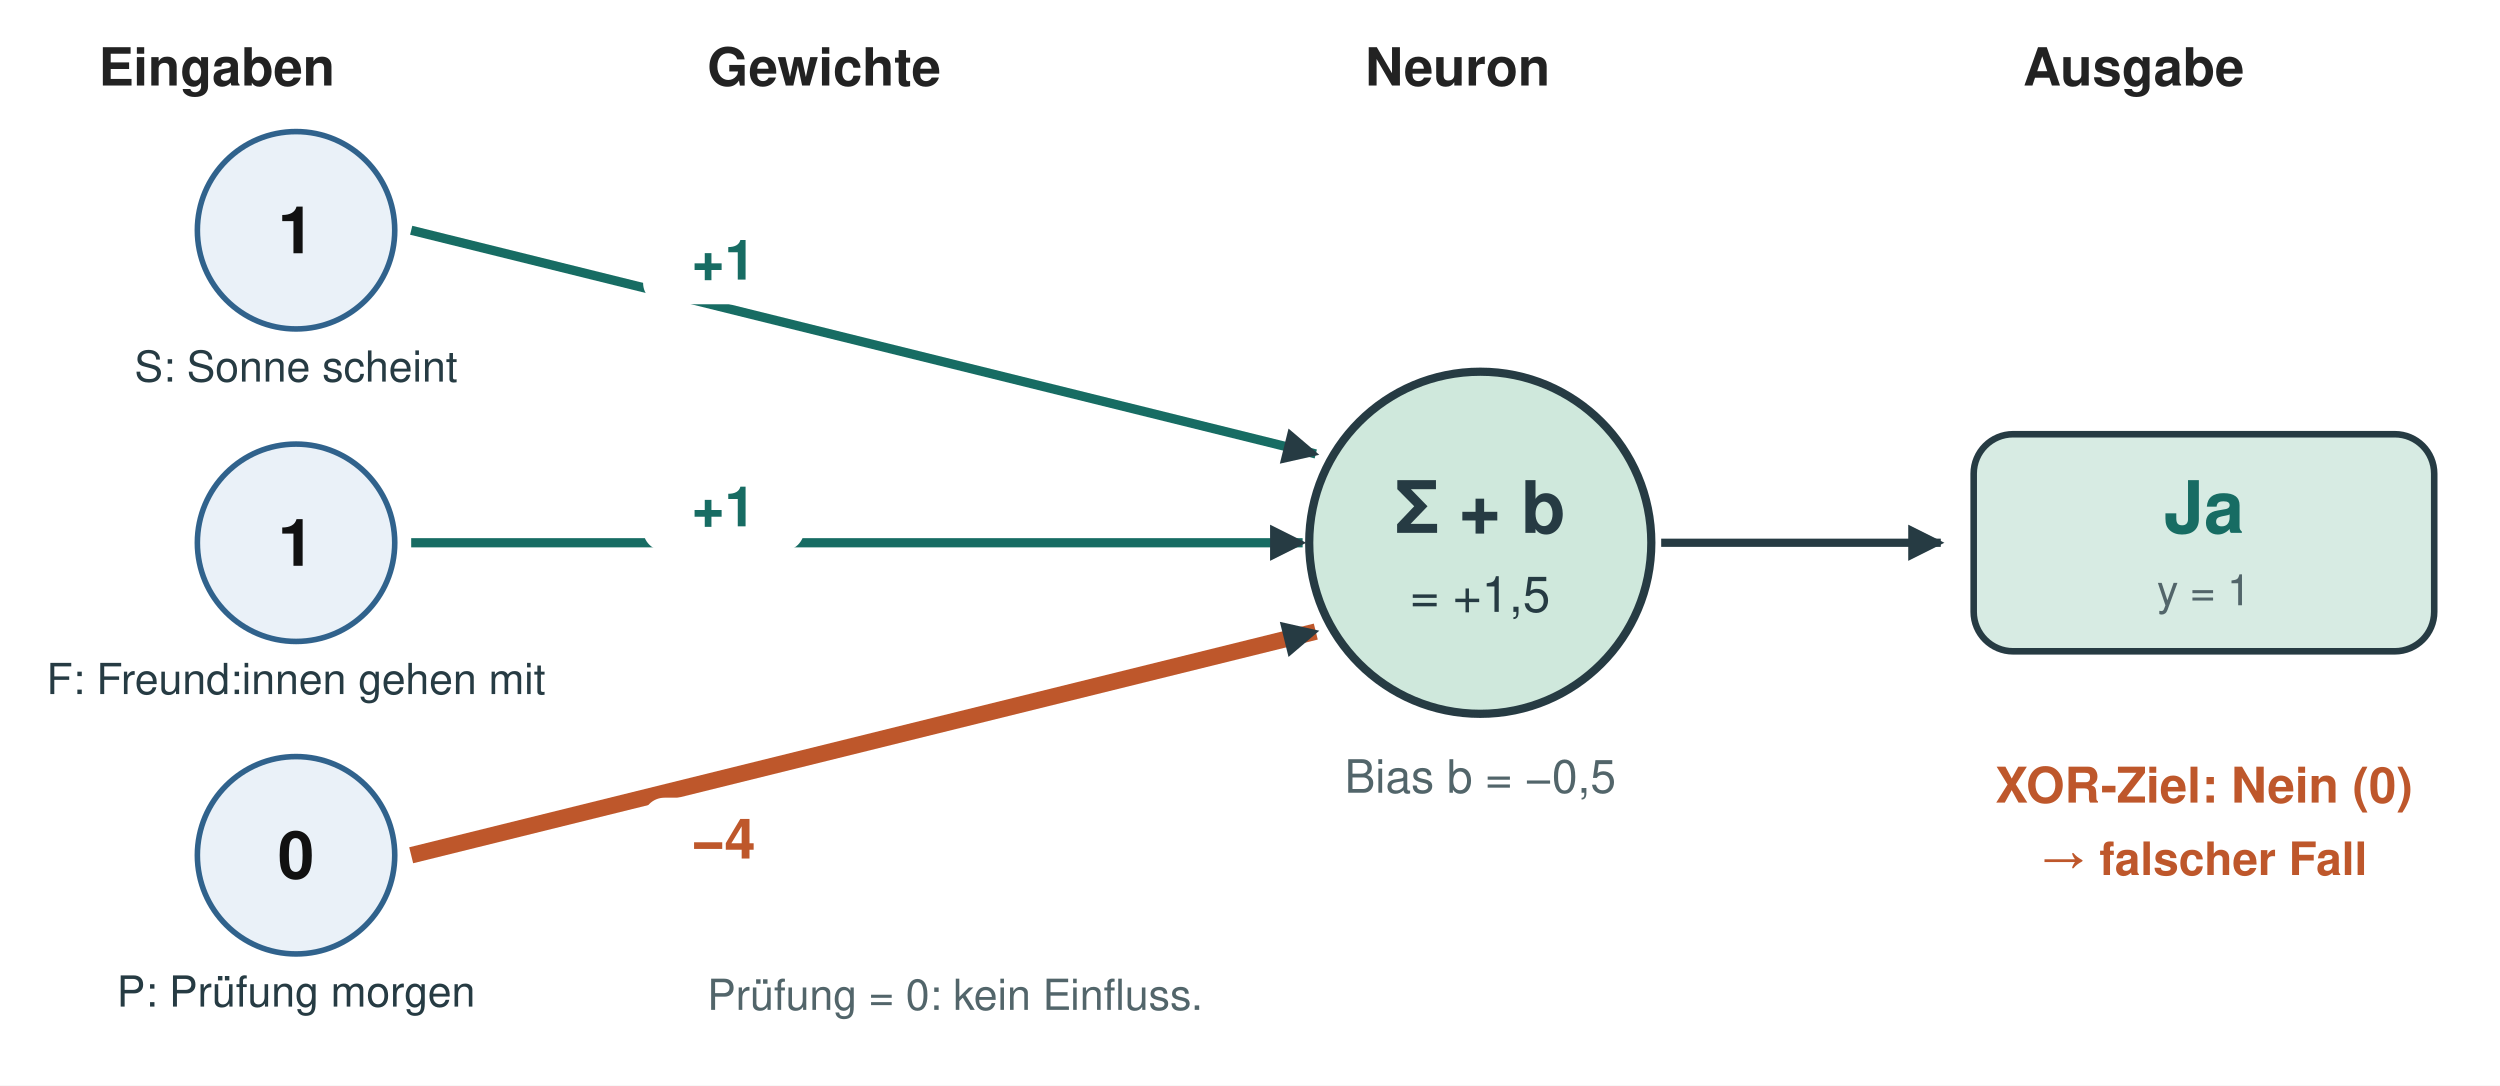
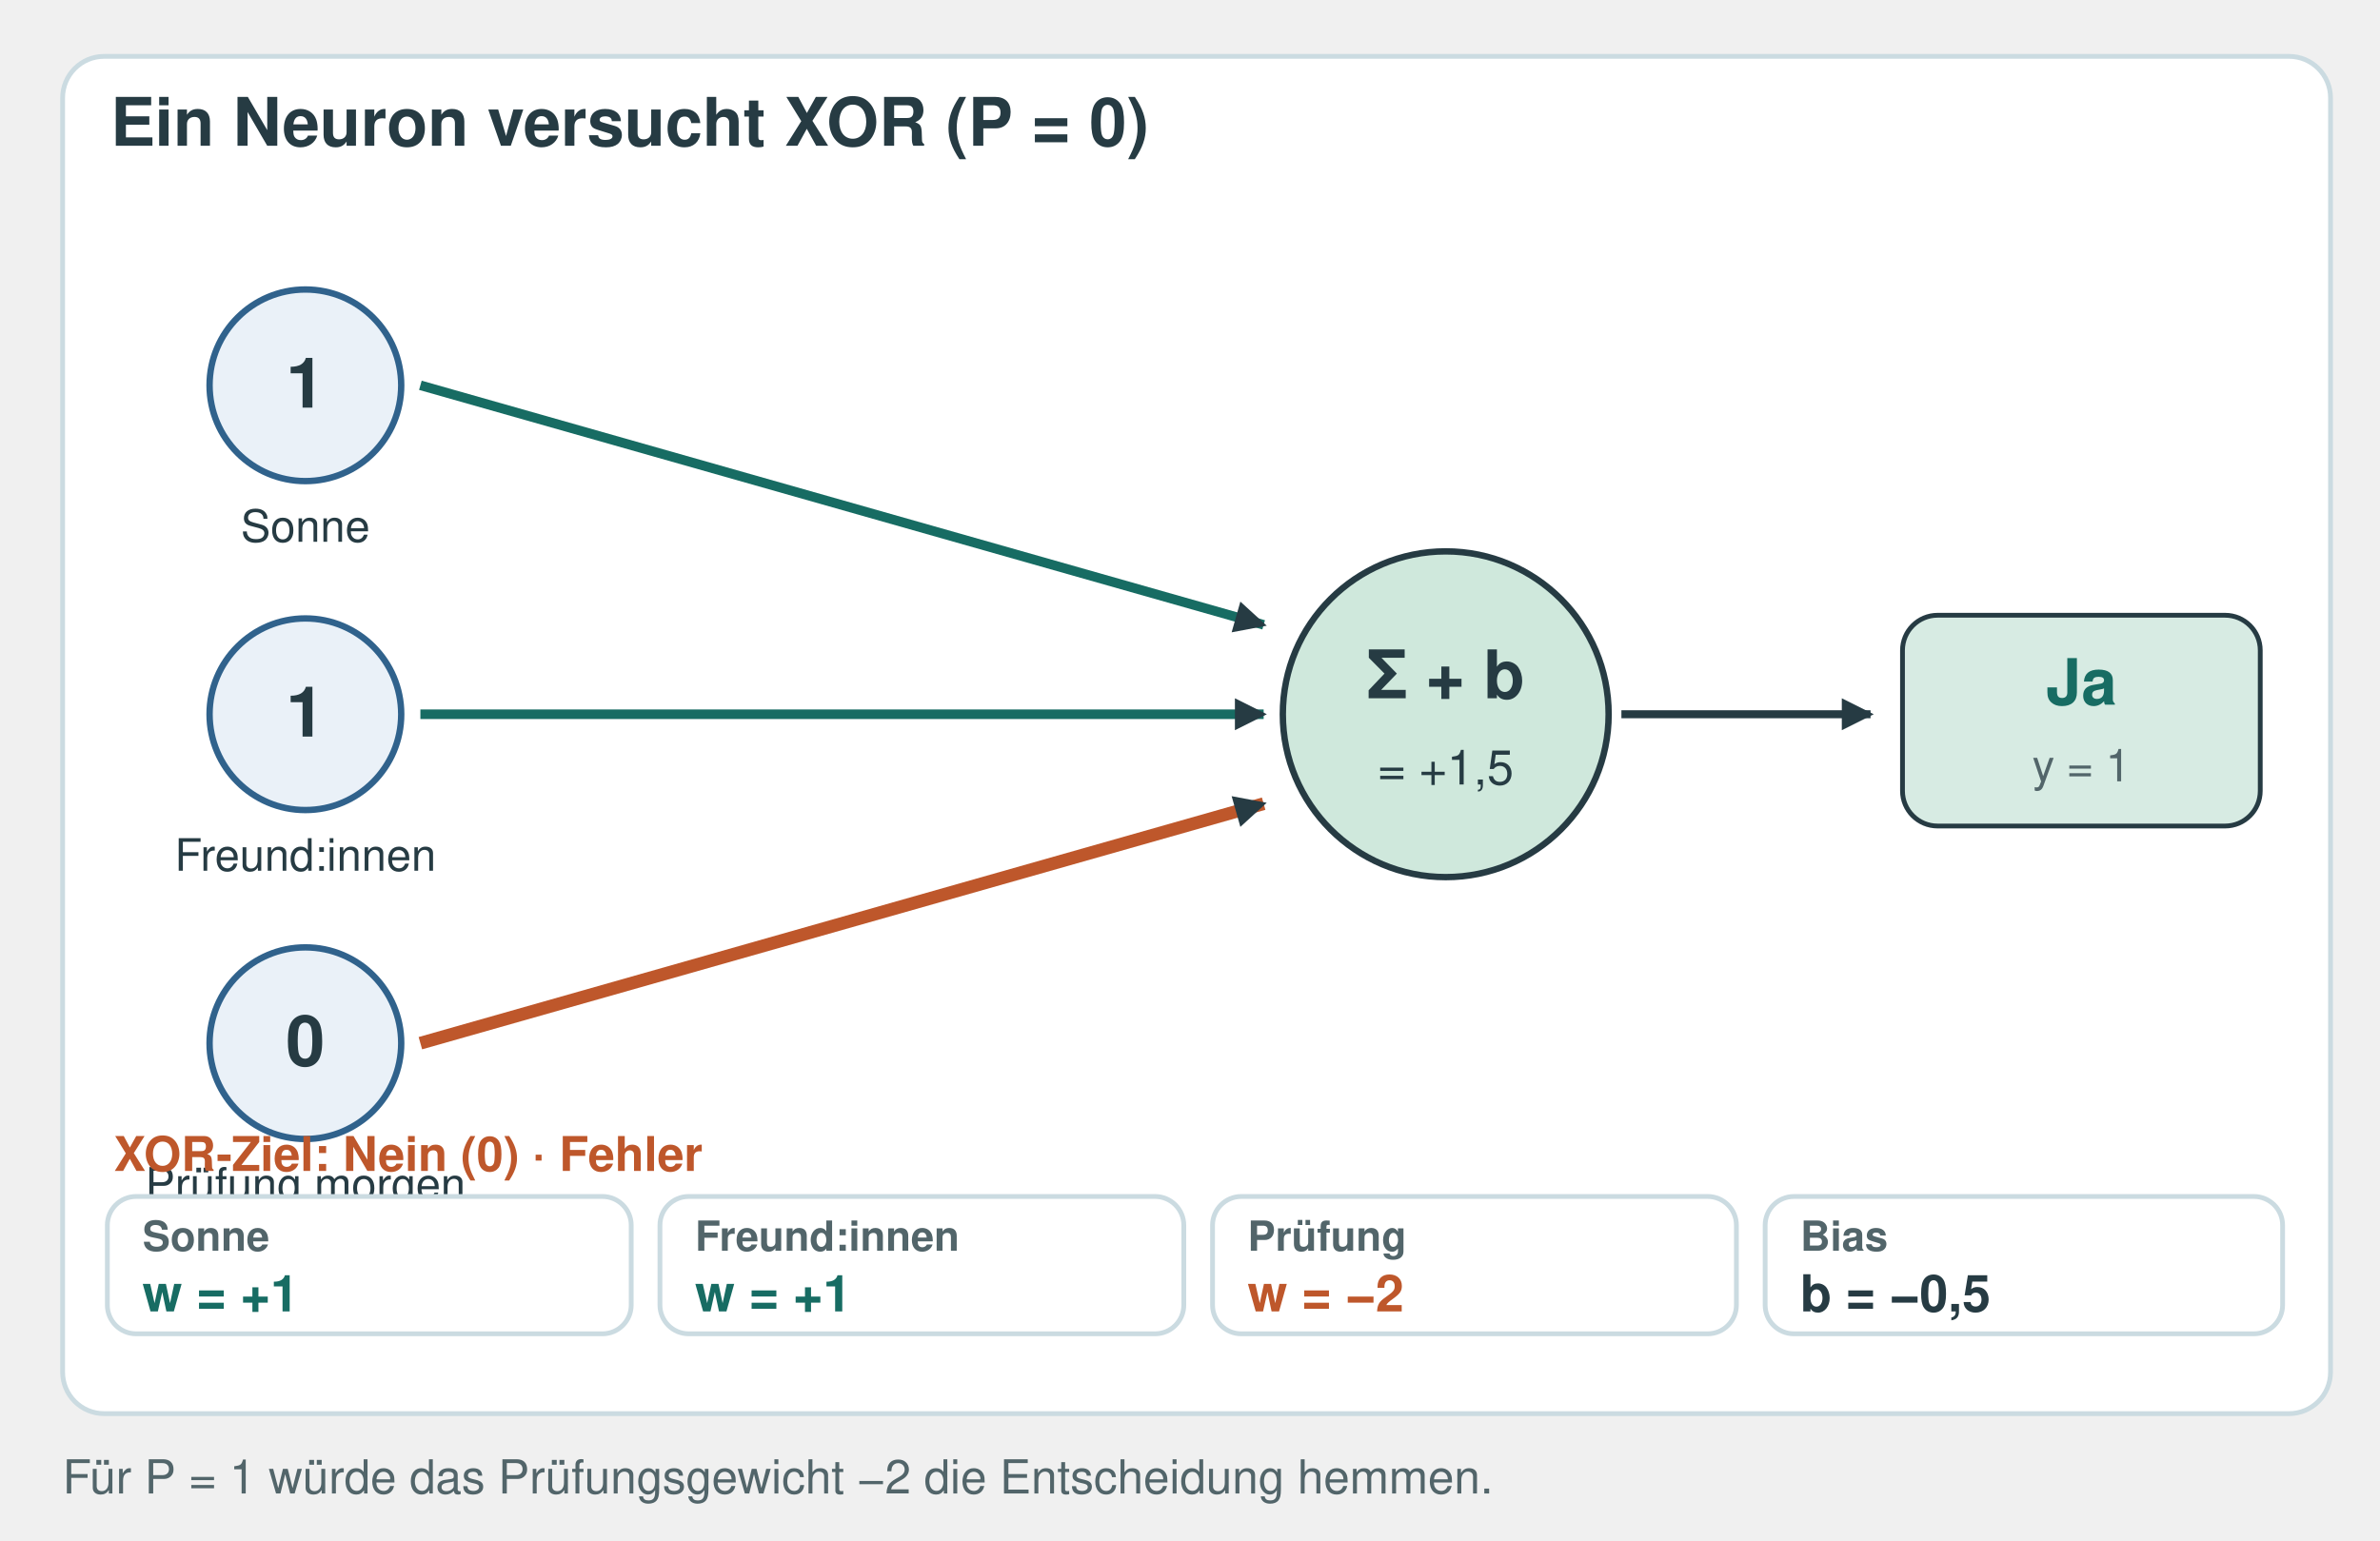
- <svg xmlns="http://www.w3.org/2000/svg" width="760" height="330" viewBox="0 0 760 330" font-family="Helvetica,Arial,sans-serif" font-size="15" role="img" aria-labelledby="titel beschreibung">
+ <svg xmlns="http://www.w3.org/2000/svg" width="760" height="492" viewBox="0 0 760 492" font-family="Helvetica,Arial,sans-serif" role="img" aria-labelledby="title description">
  <defs>
-     <marker id="pfeil" markerUnits="userSpaceOnUse" viewBox="0 0 10 10" refX="9" refY="5" markerWidth="11" markerHeight="11" orient="auto">
-       <path d="M0 0 L10 5 L0 10 z" fill="#263b43" />
+     <marker id="arr" markerUnits="userSpaceOnUse" viewBox="0 0 10 10" refX="9" refY="5" markerWidth="10" markerHeight="10" orient="auto">
+       <path d="M0,0 L10,5 L0,10 z" fill="#263b43" />
    </marker>
  </defs>
-   <rect x="0" y="0" width="760" height="330" rx="0" fill="#ffffff" stroke="#ffffff" stroke-width="0" />
-   <text x="30" y="26" font-size="16" fill="#222" font-weight="700" text-anchor="start">Eingaben</text>
-   <text x="215" y="26" font-size="16" fill="#222" font-weight="700" text-anchor="start">Gewichte</text>
-   <text x="415" y="26" font-size="16" fill="#222" font-weight="700" text-anchor="start">Neuron</text>
-   <text x="615" y="26" font-size="16" fill="#222" font-weight="700" text-anchor="start">Ausgabe</text>
-   <circle cx="90" cy="70" r="30" fill="#eaf1f8" stroke="#30628c" stroke-width="1.7" />
-   <text x="90" y="77" font-size="20" fill="#111" font-weight="700" text-anchor="middle">1</text>
-   <text x="90" y="116" font-size="13" fill="#263b43" font-weight="400" text-anchor="middle">S: Sonne scheint</text>
-   <circle cx="90" cy="165" r="30" fill="#eaf1f8" stroke="#30628c" stroke-width="1.7" />
-   <text x="90" y="172" font-size="20" fill="#111" font-weight="700" text-anchor="middle">1</text>
-   <text x="90" y="211" font-size="13" fill="#263b43" font-weight="400" text-anchor="middle">F: Freund:innen gehen mit</text>
-   <circle cx="90" cy="260" r="30" fill="#eaf1f8" stroke="#30628c" stroke-width="1.7" />
-   <text x="90" y="267" font-size="20" fill="#111" font-weight="700" text-anchor="middle">0</text>
-   <text x="90" y="306" font-size="13" fill="#263b43" font-weight="400" text-anchor="middle">P: Prüfung morgen</text>
-   <line x1="125" y1="70" x2="400" y2="138" stroke="#176c63" stroke-width="2.8" marker-end="url(#pfeil)" />
-   <line x1="125" y1="165" x2="396" y2="165" stroke="#176c63" stroke-width="2.8" marker-end="url(#pfeil)" />
-   <line x1="125" y1="260" x2="400" y2="192" stroke="#be572b" stroke-width="5" marker-end="url(#pfeil)" />
-   <rect x="196" y="67" width="48" height="25" rx="6" fill="#ffffff" stroke="#ffffff" stroke-width="1" />
-   <text x="220" y="85" font-size="17" fill="#176c63" font-weight="700" text-anchor="middle">+1</text>
-   <rect x="196" y="142" width="48" height="25" rx="6" fill="#ffffff" stroke="#ffffff" stroke-width="1" />
-   <text x="220" y="160" font-size="17" fill="#176c63" font-weight="700" text-anchor="middle">+1</text>
-   <rect x="196" y="243" width="48" height="25" rx="6" fill="#ffffff" stroke="#ffffff" stroke-width="1" />
-   <text x="220" y="261" font-size="17" fill="#be572b" font-weight="700" text-anchor="middle">−4</text>
-   <text x="215" y="307" font-size="13" fill="#52656a" font-weight="400" text-anchor="start">Prüfung = 0: kein Einfluss.</text>
-   <circle cx="450" cy="165" r="52" fill="#cfe8dc" stroke="#263b43" stroke-width="2.5" />
-   <text x="450" y="162" font-size="22" fill="#263b43" font-weight="700" text-anchor="middle">Σ + b</text>
-   <text x="450" y="186" font-size="15" fill="#263b43" font-weight="400" text-anchor="middle">= +1,5</text>
-   <text x="450" y="241" font-size="14" fill="#52656a" font-weight="400" text-anchor="middle">Bias b = −0,5</text>
-   <line x1="505" y1="165" x2="590" y2="165" stroke="#263b43" stroke-width="2.5" marker-end="url(#pfeil)" />
-   <rect x="600" y="132" width="140" height="66" rx="12" fill="#d7ebe3" stroke="#263b43" stroke-width="2" />
-   <text x="670" y="162" font-size="22" fill="#176c63" font-weight="700" text-anchor="middle">Ja</text>
-   <text x="670" y="184" font-size="13" fill="#52656a" font-weight="400" text-anchor="middle">y = 1</text>
-   <text x="670" y="244" font-size="15" fill="#be572b" font-weight="700" text-anchor="middle">XOR-Ziel: Nein (0)</text>
-   <text x="670" y="266" font-size="14" fill="#be572b" font-weight="700" text-anchor="middle">→ falscher Fall</text>
+   <g transform="translate(20 18) scale(1.02)">
+     <rect x="0" y="0" width="710" height="425" rx="13" fill="#fff" stroke="#cbdbe1" stroke-width="1.5" />
+     <text x="15" y="28" font-size="21" fill="#263b43" font-weight="700" text-anchor="start">Ein Neuron versucht XOR (P = 0)</text>
+     <line x1="112" y1="103" x2="376" y2="178" fill="none" stroke="#176c63" stroke-width="3" marker-end="url(#arr)" />
+     <line x1="112" y1="206" x2="376" y2="206" fill="none" stroke="#176c63" stroke-width="3" marker-end="url(#arr)" />
+     <line x1="112" y1="309" x2="376" y2="234" fill="none" stroke="#be572b" stroke-width="4" marker-end="url(#arr)" />
+     <circle cx="76" cy="103" r="30" fill="#eaf1f8" stroke="#30628c" stroke-width="2" />
+     <text x="76" y="110" font-size="22" fill="#263b43" font-weight="700" text-anchor="middle">1</text>
+     <text x="76" y="152" font-size="14" fill="#263b43" font-weight="400" text-anchor="middle">Sonne</text>
+     <circle cx="76" cy="206" r="30" fill="#eaf1f8" stroke="#30628c" stroke-width="2" />
+     <text x="76" y="213" font-size="22" fill="#263b43" font-weight="700" text-anchor="middle">1</text>
+     <text x="76" y="255" font-size="14" fill="#263b43" font-weight="400" text-anchor="middle">Freund:innen</text>
+     <circle cx="76" cy="309" r="30" fill="#eaf1f8" stroke="#30628c" stroke-width="2" />
+     <text x="76" y="316" font-size="22" fill="#263b43" font-weight="700" text-anchor="middle">0</text>
+     <text x="76" y="358" font-size="14" fill="#263b43" font-weight="400" text-anchor="middle">Prüfung morgen</text>
+     <circle cx="433" cy="206" r="51" fill="#cfe8dc" stroke="#263b43" stroke-width="2" />
+     <text x="433" y="201" font-size="21" fill="#263b43" font-weight="700" text-anchor="middle">Σ + b</text>
+     <text x="433" y="228" font-size="15" fill="#263b43" font-weight="400" text-anchor="middle">= +1,5</text>
+     <line x1="488" y1="206" x2="566" y2="206" fill="none" stroke="#263b43" stroke-width="2.5" marker-end="url(#arr)" />
+     <rect x="576" y="175" width="112" height="66" rx="11" fill="#d7ebe3" stroke="#263b43" stroke-width="1.5" />
+     <text x="632" y="203" font-size="20" fill="#176c63" font-weight="700" text-anchor="middle">Ja</text>
+     <text x="632" y="227" font-size="14" fill="#52656a" font-weight="400" text-anchor="middle">y = 1</text>
+     <text x="16" y="349" font-size="15" fill="#be572b" font-weight="700" text-anchor="start">XOR-Ziel: Nein (0)  · Fehler</text>
+     <rect x="14" y="357" width="164" height="43" rx="9" fill="#ffffff" stroke="#cbdbe1" stroke-width="1.5" />
+     <text x="25" y="374" font-size="13" fill="#52656a" font-weight="700" text-anchor="start">Sonne</text>
+     <text x="25" y="393" font-size="16" fill="#176c63" font-weight="700" text-anchor="start">w = +1</text>
+     <rect x="187" y="357" width="164" height="43" rx="9" fill="#ffffff" stroke="#cbdbe1" stroke-width="1.5" />
+     <text x="198" y="374" font-size="13" fill="#52656a" font-weight="700" text-anchor="start">Freund:innen</text>
+     <text x="198" y="393" font-size="16" fill="#176c63" font-weight="700" text-anchor="start">w = +1</text>
+     <rect x="360" y="357" width="164" height="43" rx="9" fill="#ffffff" stroke="#cbdbe1" stroke-width="1.5" />
+     <text x="371" y="374" font-size="13" fill="#52656a" font-weight="700" text-anchor="start">Prüfung</text>
+     <text x="371" y="393" font-size="16" fill="#be572b" font-weight="700" text-anchor="start">w = −2</text>
+     <rect x="533" y="357" width="162" height="43" rx="9" fill="#ffffff" stroke="#cbdbe1" stroke-width="1.5" />
+     <text x="544" y="374" font-size="13" fill="#52656a" font-weight="700" text-anchor="start">Bias</text>
+     <text x="544" y="393" font-size="16" fill="#263b43" font-weight="700" text-anchor="start">b = −0,5</text>
+   </g>
+   <text x="20" y="477" font-size="15" fill="#52656a" font-weight="400" text-anchor="start">Für P = 1 würde das Prüfungsgewicht −2 die Entscheidung hemmen.</text>
</svg>
